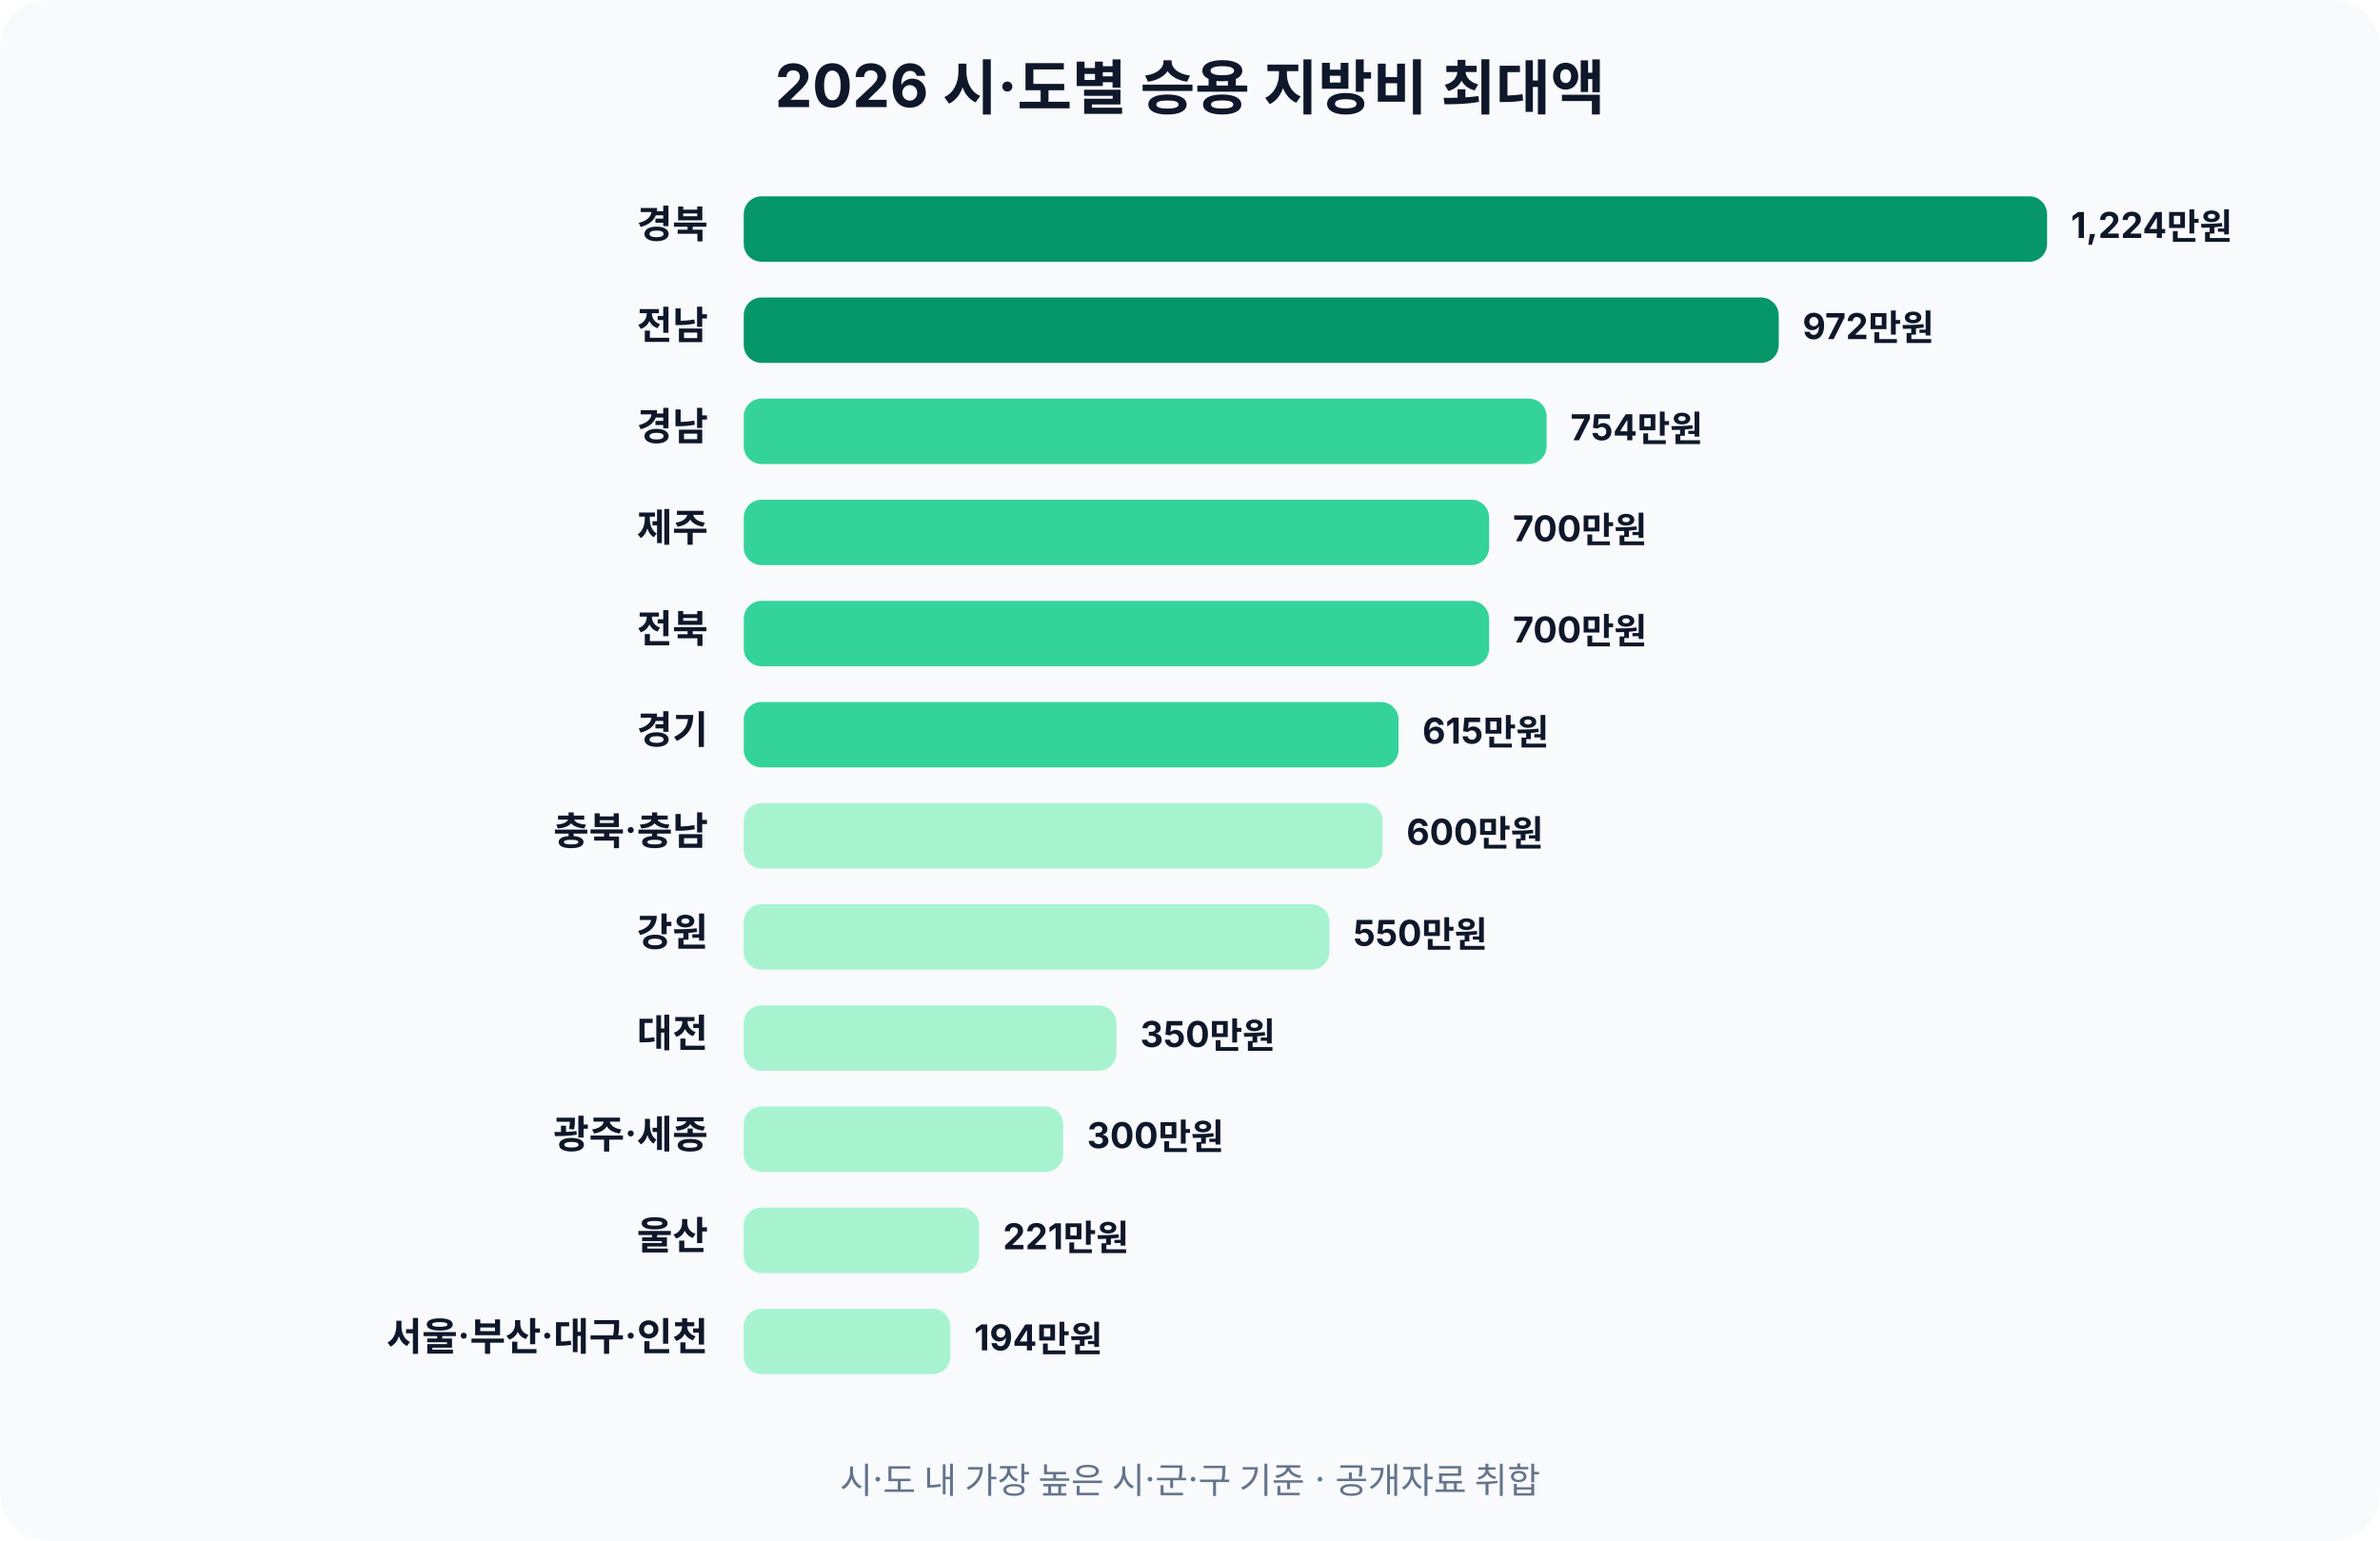
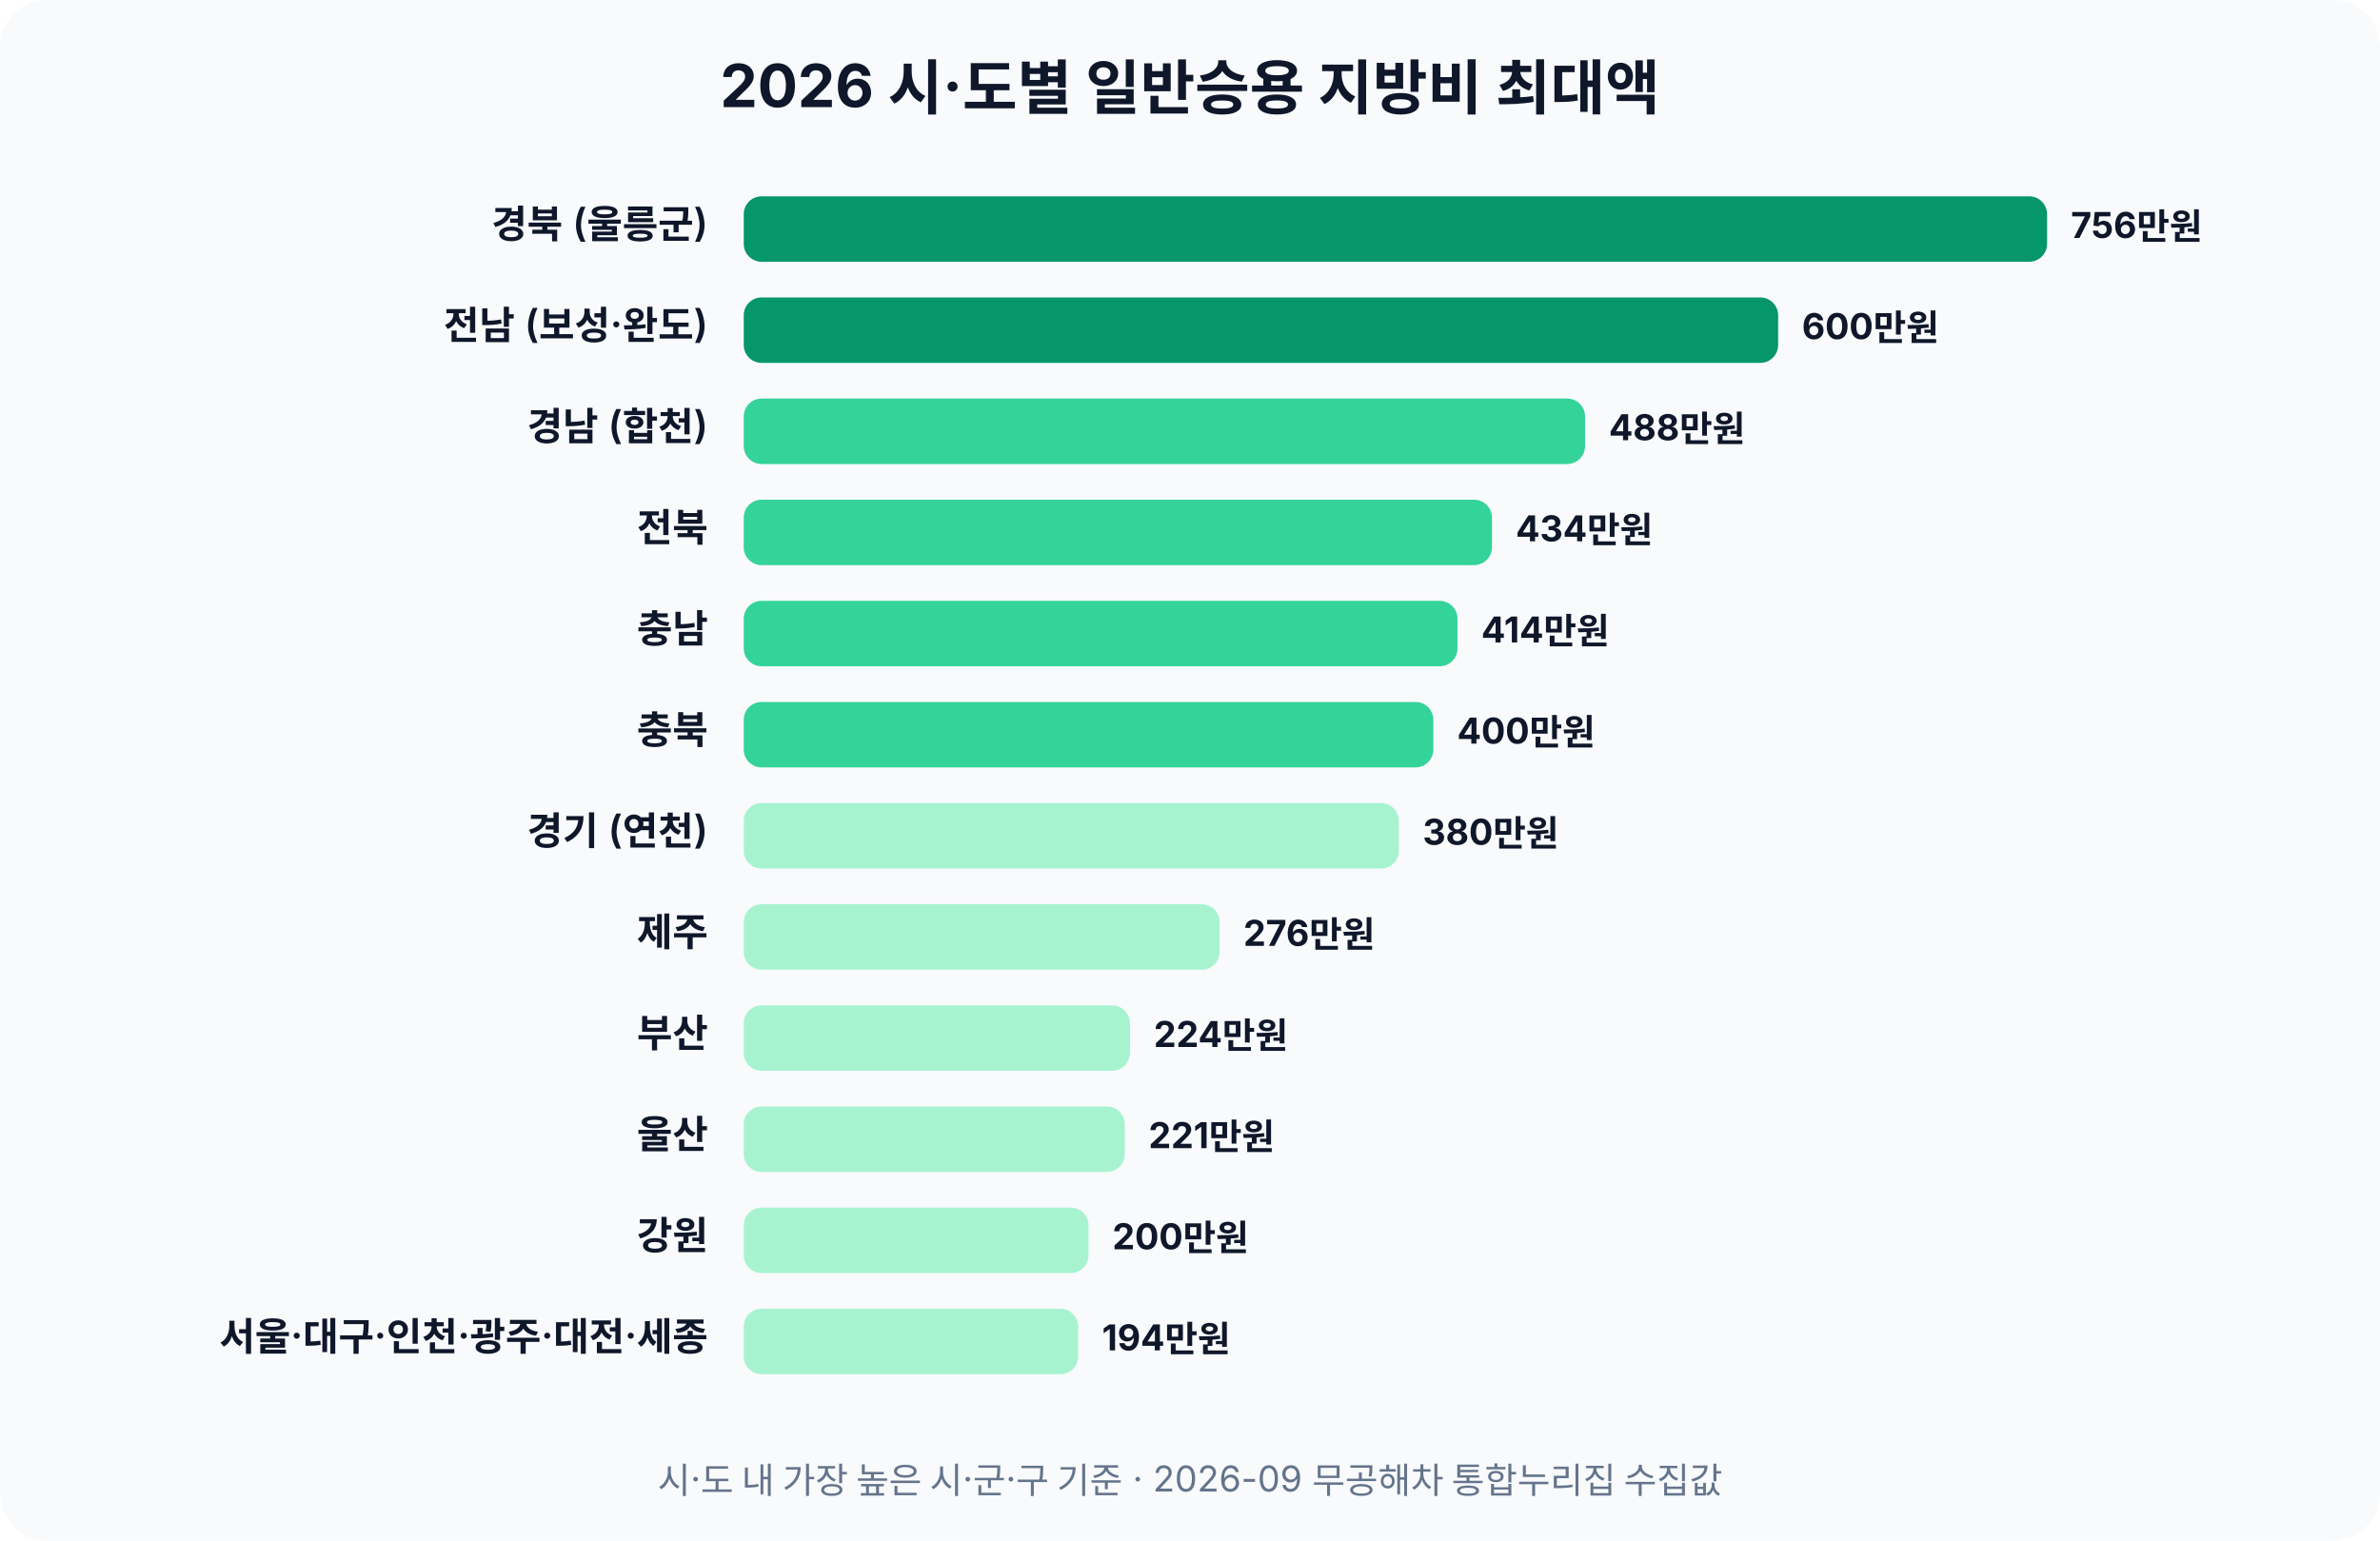
<svg xmlns="http://www.w3.org/2000/svg" viewBox="0 0 800 518" width="800" height="518" font-family="-apple-system,BlinkMacSystemFont,'Apple SD Gothic Neo','Pretendard','Noto Sans KR','Malgun Gothic',sans-serif">
  <rect width="800" height="518" rx="16" fill="#f8fafc" />
-   <text x="400" y="36" font-size="20" font-weight="700" fill="#0f172a" text-anchor="middle">2026 시·도별 승용 지방비 최대액</text>
-   <text x="238" y="80" font-size="13" font-weight="600" fill="#0f172a" text-anchor="end">경북</text>
+   <text x="400" y="36" font-size="20" font-weight="700" fill="#0f172a" text-anchor="middle">2026 시·도별 일반승용 지방비 최대액</text>
+   <text x="238" y="80" font-size="13" font-weight="600" fill="#0f172a" text-anchor="end">경북 (울릉군)</text>
  <rect x="250" y="66" width="438.095" height="22" rx="6" fill="#059669" />
-   <text x="696.095" y="80" font-size="12" font-weight="700" fill="#0f172a" text-anchor="start">1,224만원</text>
-   <text x="238" y="114" font-size="13" font-weight="600" fill="#0f172a" text-anchor="end">전남</text>
-   <rect x="250" y="100" width="347.899" height="22" rx="6" fill="#059669" />
-   <text x="605.899" y="114" font-size="12" font-weight="700" fill="#0f172a" text-anchor="start">972만원</text>
-   <text x="238" y="148" font-size="13" font-weight="600" fill="#0f172a" text-anchor="end">경남</text>
-   <rect x="250" y="134" width="269.872" height="22" rx="6" fill="#34d399" />
-   <text x="527.872" y="148" font-size="12" font-weight="700" fill="#0f172a" text-anchor="start">754만원</text>
-   <text x="238" y="182" font-size="13" font-weight="600" fill="#0f172a" text-anchor="end">제주</text>
-   <rect x="250" y="168" width="250.545" height="22" rx="6" fill="#34d399" />
-   <text x="508.545" y="182" font-size="12" font-weight="700" fill="#0f172a" text-anchor="start">700만원</text>
-   <text x="238" y="216" font-size="13" font-weight="600" fill="#0f172a" text-anchor="end">전북</text>
-   <rect x="250" y="202" width="250.545" height="22" rx="6" fill="#34d399" />
-   <text x="508.545" y="216" font-size="12" font-weight="700" fill="#0f172a" text-anchor="start">700만원</text>
-   <text x="238" y="250" font-size="13" font-weight="600" fill="#0f172a" text-anchor="end">경기</text>
-   <rect x="250" y="236" width="220.121" height="22" rx="6" fill="#34d399" />
-   <text x="478.121" y="250" font-size="12" font-weight="700" fill="#0f172a" text-anchor="start">615만원</text>
-   <text x="238" y="284" font-size="13" font-weight="600" fill="#0f172a" text-anchor="end">충북·충남</text>
-   <rect x="250" y="270" width="214.753" height="22" rx="6" fill="#a7f3d0" />
-   <text x="472.753" y="284" font-size="12" font-weight="700" fill="#0f172a" text-anchor="start">600만원</text>
-   <text x="238" y="318" font-size="13" font-weight="600" fill="#0f172a" text-anchor="end">강원</text>
-   <rect x="250" y="304" width="196.857" height="22" rx="6" fill="#a7f3d0" />
-   <text x="454.857" y="318" font-size="12" font-weight="700" fill="#0f172a" text-anchor="start">550만원</text>
-   <text x="238" y="352" font-size="13" font-weight="600" fill="#0f172a" text-anchor="end">대전</text>
-   <rect x="250" y="338" width="125.272" height="22" rx="6" fill="#a7f3d0" />
-   <text x="383.272" y="352" font-size="12" font-weight="700" fill="#0f172a" text-anchor="start">350만원</text>
-   <text x="238" y="386" font-size="13" font-weight="600" fill="#0f172a" text-anchor="end">광주·세종</text>
-   <rect x="250" y="372" width="107.376" height="22" rx="6" fill="#a7f3d0" />
-   <text x="365.376" y="386" font-size="12" font-weight="700" fill="#0f172a" text-anchor="start">300만원</text>
-   <text x="238" y="420" font-size="13" font-weight="600" fill="#0f172a" text-anchor="end">울산</text>
-   <rect x="250" y="406" width="79.101" height="22" rx="6" fill="#a7f3d0" />
-   <text x="337.101" y="420" font-size="12" font-weight="700" fill="#0f172a" text-anchor="start">221만원</text>
-   <text x="238" y="454" font-size="13" font-weight="600" fill="#0f172a" text-anchor="end">서울·부산·대구·인천</text>
-   <rect x="250" y="440" width="69.437" height="22" rx="6" fill="#a7f3d0" />
-   <text x="327.437" y="454" font-size="12" font-weight="700" fill="#0f172a" text-anchor="start">194만원</text>
-   <text x="400" y="502" font-size="12" font-weight="400" fill="#64748b" text-anchor="middle">시·도 내 가장 높은 시·군·구 기준 · 공개자료 취합</text>
+   <text x="696.095" y="80" font-size="12" font-weight="700" fill="#0f172a" text-anchor="start">756만원</text>
+   <text x="238" y="114" font-size="13" font-weight="600" fill="#0f172a" text-anchor="end">전남 (보성·완도)</text>
+   <rect x="250" y="100" width="347.695" height="22" rx="6" fill="#059669" />
+   <text x="605.695" y="114" font-size="12" font-weight="700" fill="#0f172a" text-anchor="start">600만원</text>
+   <text x="238" y="148" font-size="13" font-weight="600" fill="#0f172a" text-anchor="end">경남 (합천)</text>
+   <rect x="250" y="134" width="282.792" height="22" rx="6" fill="#34d399" />
+   <text x="540.792" y="148" font-size="12" font-weight="700" fill="#0f172a" text-anchor="start">488만원</text>
+   <text x="238" y="182" font-size="13" font-weight="600" fill="#0f172a" text-anchor="end">전북</text>
+   <rect x="250" y="168" width="251.499" height="22" rx="6" fill="#34d399" />
+   <text x="509.499" y="182" font-size="12" font-weight="700" fill="#0f172a" text-anchor="start">434만원</text>
+   <text x="238" y="216" font-size="13" font-weight="600" fill="#0f172a" text-anchor="end">충남</text>
+   <rect x="250" y="202" width="239.909" height="22" rx="6" fill="#34d399" />
+   <text x="497.909" y="216" font-size="12" font-weight="700" fill="#0f172a" text-anchor="start">414만원</text>
+   <text x="238" y="250" font-size="13" font-weight="600" fill="#0f172a" text-anchor="end">충북</text>
+   <rect x="250" y="236" width="231.796" height="22" rx="6" fill="#34d399" />
+   <text x="489.796" y="250" font-size="12" font-weight="700" fill="#0f172a" text-anchor="start">400만원</text>
+   <text x="238" y="284" font-size="13" font-weight="600" fill="#0f172a" text-anchor="end">경기 (연천)</text>
+   <rect x="250" y="270" width="220.207" height="22" rx="6" fill="#a7f3d0" />
+   <text x="478.207" y="284" font-size="12" font-weight="700" fill="#0f172a" text-anchor="start">380만원</text>
+   <text x="238" y="318" font-size="13" font-weight="600" fill="#0f172a" text-anchor="end">제주</text>
+   <rect x="250" y="304" width="159.94" height="22" rx="6" fill="#a7f3d0" />
+   <text x="417.94" y="318" font-size="12" font-weight="700" fill="#0f172a" text-anchor="start">276만원</text>
+   <text x="238" y="352" font-size="13" font-weight="600" fill="#0f172a" text-anchor="end">부산</text>
+   <rect x="250" y="338" width="129.806" height="22" rx="6" fill="#a7f3d0" />
+   <text x="387.806" y="352" font-size="12" font-weight="700" fill="#0f172a" text-anchor="start">224만원</text>
+   <text x="238" y="386" font-size="13" font-weight="600" fill="#0f172a" text-anchor="end">울산</text>
+   <rect x="250" y="372" width="128.068" height="22" rx="6" fill="#a7f3d0" />
+   <text x="386.068" y="386" font-size="12" font-weight="700" fill="#0f172a" text-anchor="start">221만원</text>
+   <text x="238" y="420" font-size="13" font-weight="600" fill="#0f172a" text-anchor="end">강원</text>
+   <rect x="250" y="406" width="115.898" height="22" rx="6" fill="#a7f3d0" />
+   <text x="373.898" y="420" font-size="12" font-weight="700" fill="#0f172a" text-anchor="start">200만원</text>
+   <text x="238" y="454" font-size="13" font-weight="600" fill="#0f172a" text-anchor="end">서울·대구·인천·광주·대전·세종</text>
+   <rect x="250" y="440" width="112.421" height="22" rx="6" fill="#a7f3d0" />
+   <text x="370.421" y="454" font-size="12" font-weight="700" fill="#0f172a" text-anchor="start">194만원</text>
+   <text x="400" y="502" font-size="12" font-weight="400" fill="#64748b" text-anchor="middle">시·도 내 가장 높은 시·군·구 기준 · 2026-09 무공해차 통합누리집 수집값</text>
</svg>
